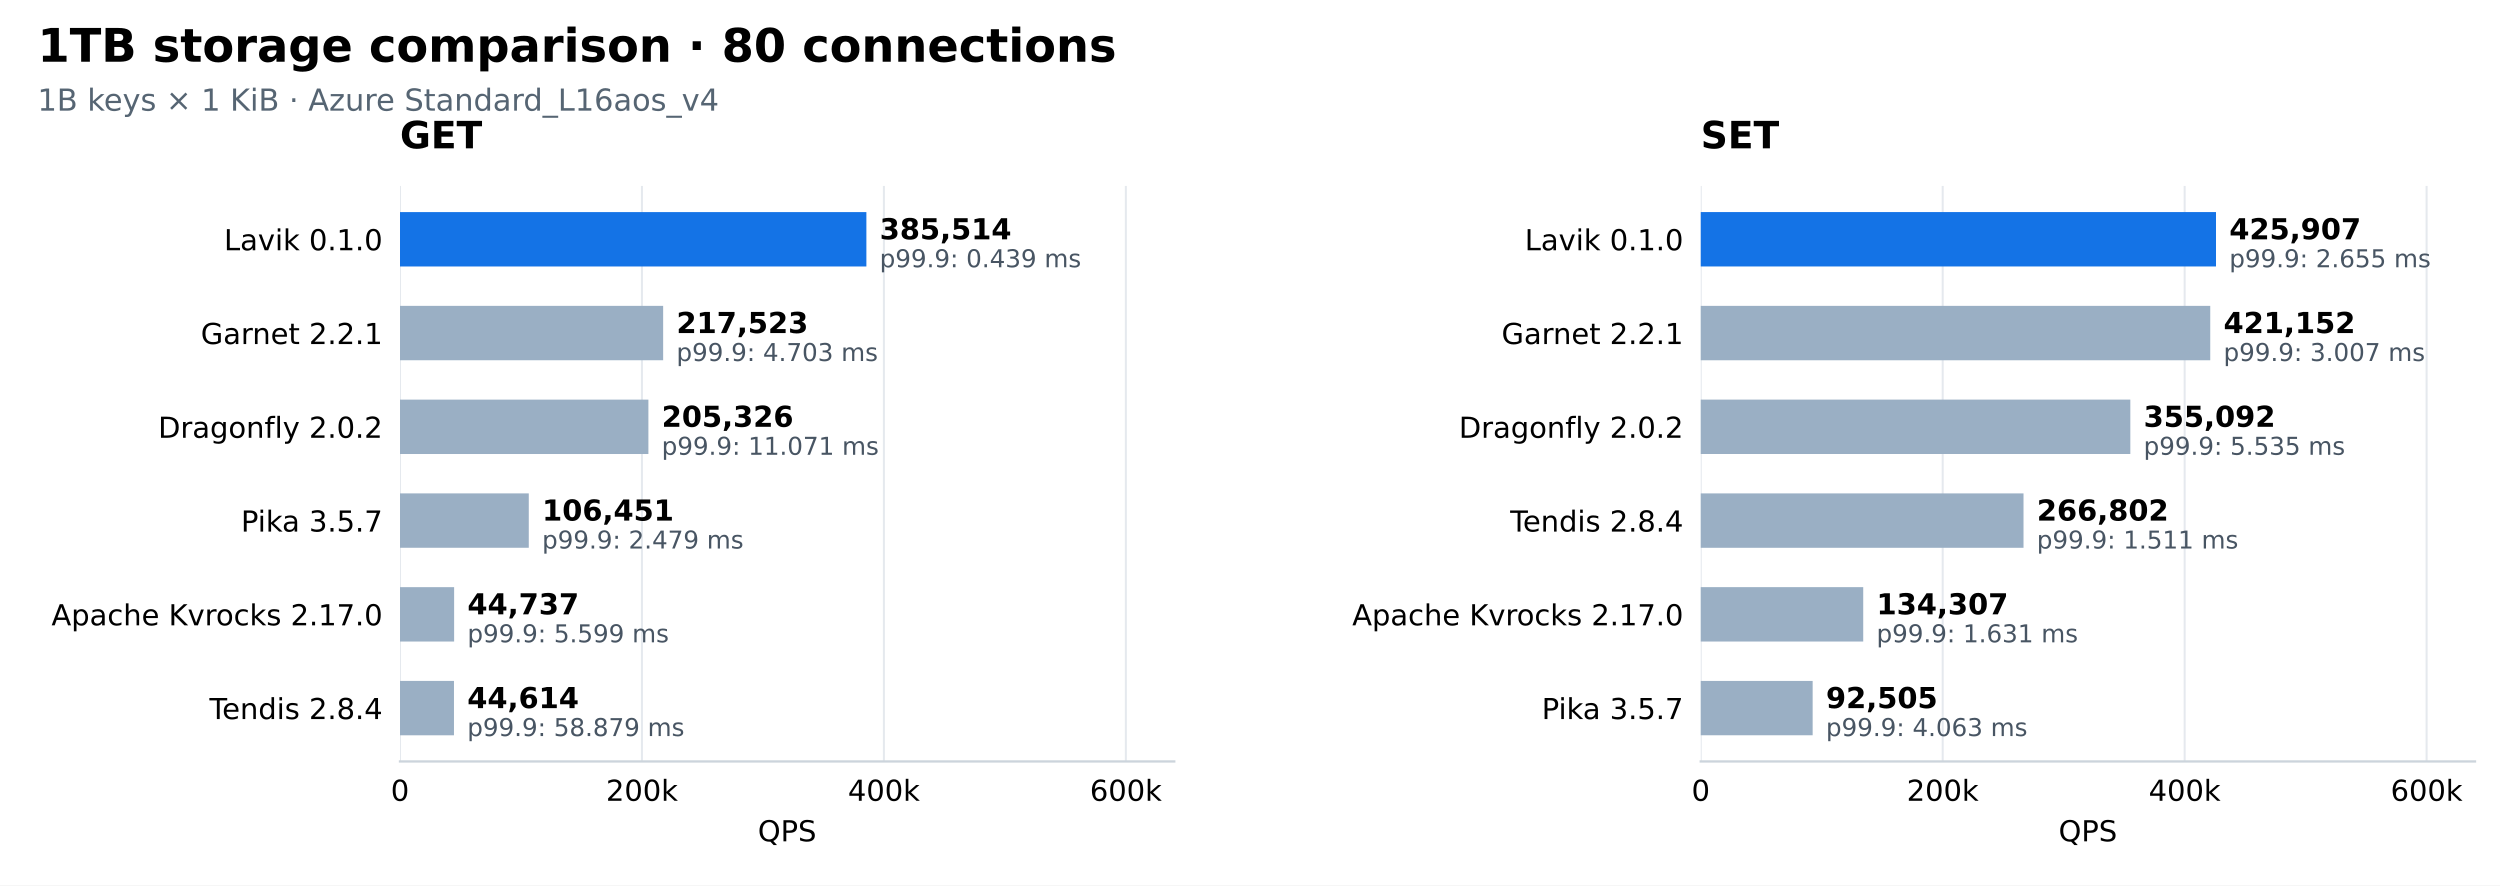
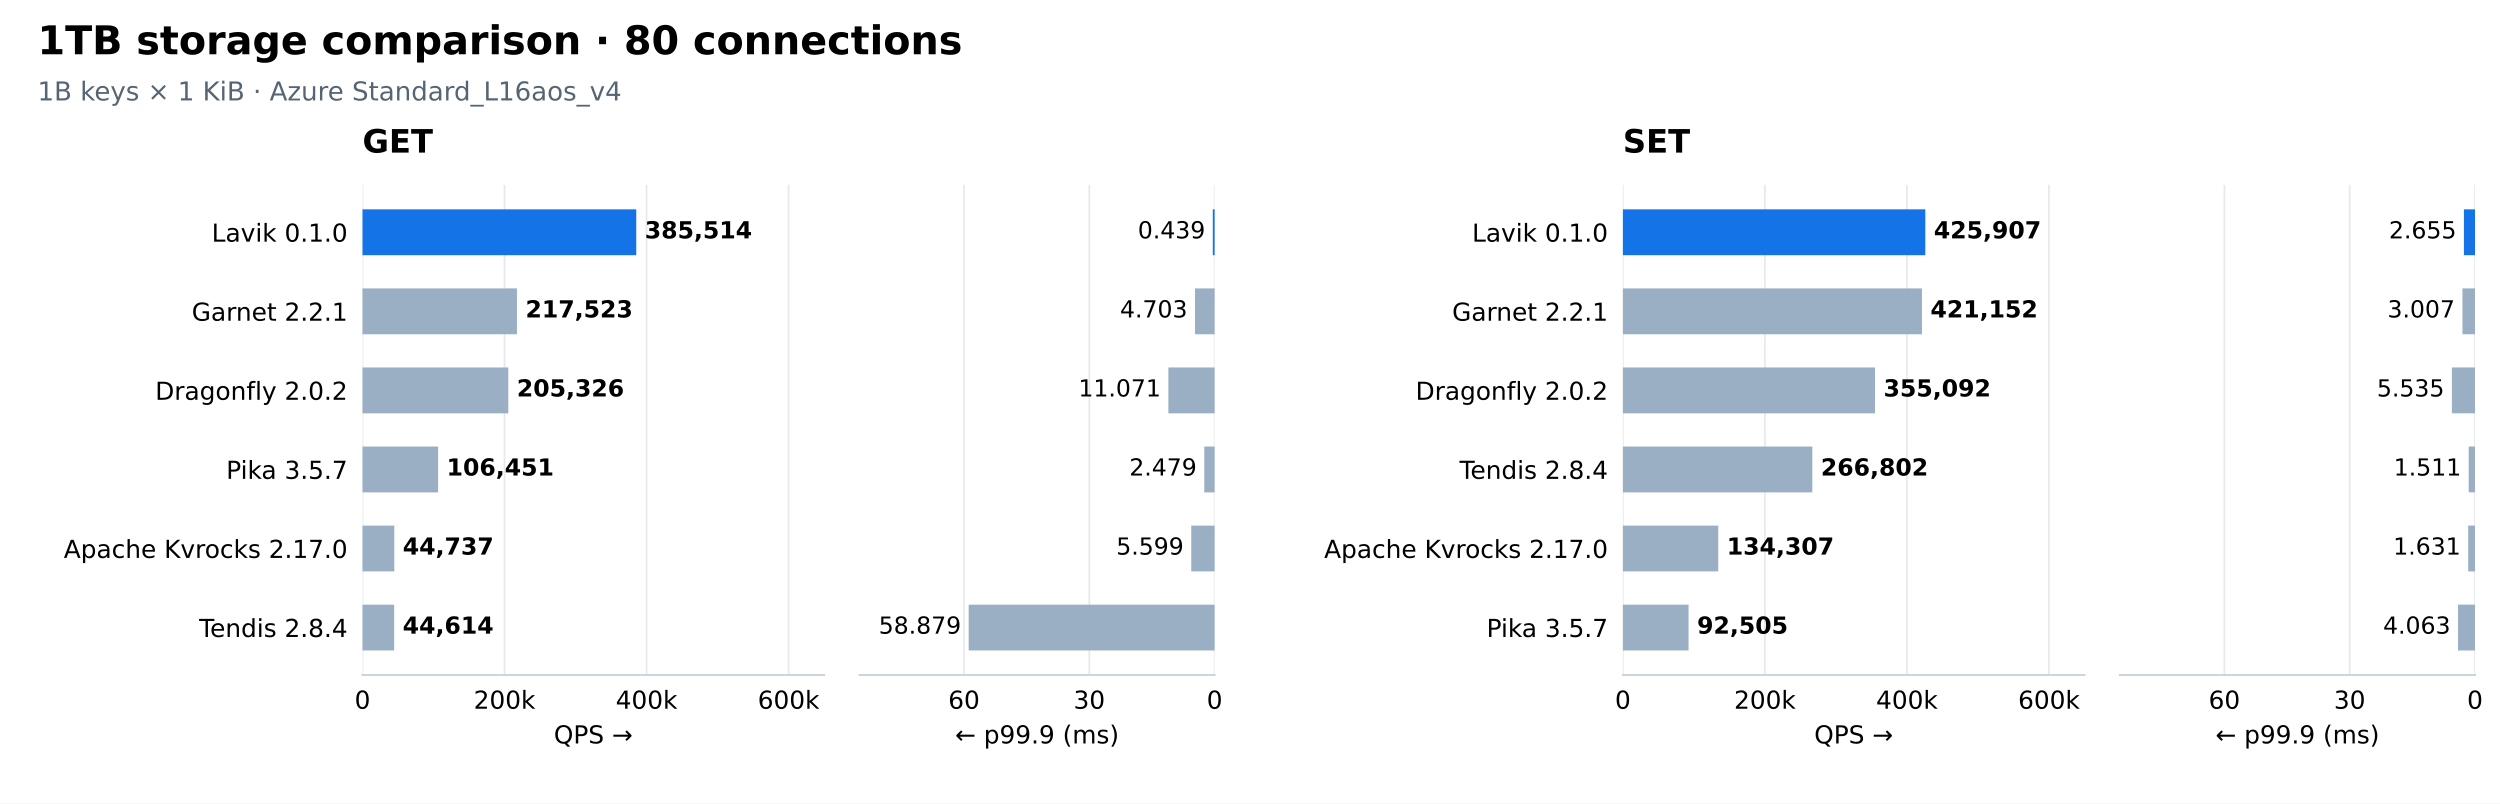
- <svg xmlns="http://www.w3.org/2000/svg" width="864pt" height="306pt" viewBox="0 0 864 306" version="1.1">
+ <svg xmlns="http://www.w3.org/2000/svg" width="1008pt" height="324pt" viewBox="0 0 1008 324" version="1.1">
  <defs>
    <style type="text/css">*{stroke-linejoin: round; stroke-linecap: butt}</style>
  </defs>
  <g id="figure_1">
    <g id="patch_1">
-       <path d="M 0 306 L 864 306 L 864 0 L 0 0 z " style="fill: #ffffff" />
+       <path d="M 0 324 L 1008 324 L 1008 0 L 0 0 z " style="fill: #ffffff" />
    </g>
    <g id="axes_1">
      <g id="patch_2">
-         <path d="M 138.24 263.16 L 405.822 263.16 L 405.822 64.26 L 138.24 64.26 z " style="fill: #ffffff" />
+         <path d="M 146.16 272.16 L 332.271 272.16 L 332.271 74.52 L 146.16 74.52 z " style="fill: #ffffff" />
      </g>
      <g id="matplotlib.axis_1">
        <g id="xtick_1">
          <g id="line2d_1">
-             <path d="M 138.24 263.16 L 138.24 64.26 " clip-path="url(#pe72102940e)" style="fill: none; stroke: #e5e9ee; stroke-width: 0.7; stroke-linecap: square" />
+             <path d="M 146.16 272.16 L 146.16 74.52 " clip-path="url(#p10f0c0c6bf)" style="fill: none; stroke: #e5e9ee; stroke-width: 0.7; stroke-linecap: square" />
          </g>
          <g id="line2d_2" />
          <g id="text_1">
-             <text style="font-size: 10px; font-family: 'DejaVu Sans'; text-anchor: middle" x="138.24" y="276.758" transform="rotate(-0 138.24 276.7577)">0</text>
+             <text style="font-size: 10px; font-family: 'DejaVu Sans'; text-anchor: middle" x="146.16" y="285.758" transform="rotate(-0 146.16 285.7577)">0</text>
          </g>
        </g>
        <g id="xtick_2">
          <g id="line2d_3">
-             <path d="M 221.859 263.16 L 221.859 64.26 " clip-path="url(#pe72102940e)" style="fill: none; stroke: #e5e9ee; stroke-width: 0.7; stroke-linecap: square" />
+             <path d="M 203.425 272.16 L 203.425 74.52 " clip-path="url(#p10f0c0c6bf)" style="fill: none; stroke: #e5e9ee; stroke-width: 0.7; stroke-linecap: square" />
          </g>
          <g id="line2d_4" />
          <g id="text_2">
-             <text style="font-size: 10px; font-family: 'DejaVu Sans'; text-anchor: middle" x="221.859" y="276.758" transform="rotate(-0 221.8594 276.7584)">200k</text>
+             <text style="font-size: 10px; font-family: 'DejaVu Sans'; text-anchor: middle" x="203.425" y="285.758" transform="rotate(-0 203.425 285.7584)">200k</text>
          </g>
        </g>
        <g id="xtick_3">
          <g id="line2d_5">
-             <path d="M 305.479 263.16 L 305.479 64.26 " clip-path="url(#pe72102940e)" style="fill: none; stroke: #e5e9ee; stroke-width: 0.7; stroke-linecap: square" />
+             <path d="M 260.69 272.16 L 260.69 74.52 " clip-path="url(#p10f0c0c6bf)" style="fill: none; stroke: #e5e9ee; stroke-width: 0.7; stroke-linecap: square" />
          </g>
          <g id="line2d_6" />
          <g id="text_3">
-             <text style="font-size: 10px; font-family: 'DejaVu Sans'; text-anchor: middle" x="305.479" y="276.758" transform="rotate(-0 305.4788 276.7584)">400k</text>
+             <text style="font-size: 10px; font-family: 'DejaVu Sans'; text-anchor: middle" x="260.69" y="285.758" transform="rotate(-0 260.6901 285.7584)">400k</text>
          </g>
        </g>
        <g id="xtick_4">
          <g id="line2d_7">
-             <path d="M 389.098 263.16 L 389.098 64.26 " clip-path="url(#pe72102940e)" style="fill: none; stroke: #e5e9ee; stroke-width: 0.7; stroke-linecap: square" />
+             <path d="M 317.955 272.16 L 317.955 74.52 " clip-path="url(#p10f0c0c6bf)" style="fill: none; stroke: #e5e9ee; stroke-width: 0.7; stroke-linecap: square" />
          </g>
          <g id="line2d_8" />
          <g id="text_4">
-             <text style="font-size: 10px; font-family: 'DejaVu Sans'; text-anchor: middle" x="389.098" y="276.758" transform="rotate(-0 389.0982 276.7584)">600k</text>
+             <text style="font-size: 10px; font-family: 'DejaVu Sans'; text-anchor: middle" x="317.955" y="285.758" transform="rotate(-0 317.9551 285.7584)">600k</text>
          </g>
        </g>
        <g id="text_5">
-           <text style="font-size: 10px; font-family: 'DejaVu Sans'; text-anchor: middle" x="272.031" y="290.758" transform="rotate(-0 272.031 290.7584)">QPS</text>
+           <text style="font-size: 10px; font-family: 'DejaVu Sans'; text-anchor: middle" x="239.216" y="299.758" transform="rotate(-0 239.2157 299.7584)">QPS →</text>
        </g>
      </g>
      <g id="matplotlib.axis_2">
        <g id="ytick_1">
          <g id="line2d_9" />
          <g id="text_6">
-             <text style="font-size: 10px; font-family: 'DejaVu Sans'; text-anchor: end" x="132.24" y="86.497" transform="rotate(-0 132.24 86.49749)">Lavik 0.1.0</text>
+             <text style="font-size: 10px; font-family: 'DejaVu Sans'; text-anchor: end" x="140.16" y="97.446" transform="rotate(-0 140.16 97.44567)">Lavik 0.1.0</text>
          </g>
        </g>
        <g id="ytick_2">
          <g id="line2d_10" />
          <g id="text_7">
-             <text style="font-size: 10px; font-family: 'DejaVu Sans'; text-anchor: end" x="132.24" y="118.902" transform="rotate(-0 132.24 118.9018)">Garnet 2.2.1</text>
+             <text style="font-size: 10px; font-family: 'DejaVu Sans'; text-anchor: end" x="140.16" y="129.323" transform="rotate(-0 140.16 129.3227)">Garnet 2.2.1</text>
          </g>
        </g>
        <g id="ytick_3">
          <g id="line2d_11" />
          <g id="text_8">
-             <text style="font-size: 10px; font-family: 'DejaVu Sans'; text-anchor: end" x="132.24" y="151.307" transform="rotate(-0 132.24 151.3069)">Dragonfly 2.0.2</text>
+             <text style="font-size: 10px; font-family: 'DejaVu Sans'; text-anchor: end" x="140.16" y="161.201" transform="rotate(-0 140.16 161.2005)">Dragonfly 2.0.2</text>
          </g>
        </g>
        <g id="ytick_4">
          <g id="line2d_12" />
          <g id="text_9">
-             <text style="font-size: 10px; font-family: 'DejaVu Sans'; text-anchor: end" x="132.24" y="183.712" transform="rotate(-0 132.24 183.7116)">Pika 3.5.7</text>
+             <text style="font-size: 10px; font-family: 'DejaVu Sans'; text-anchor: end" x="140.16" y="193.078" transform="rotate(-0 140.16 193.0779)">Pika 3.5.7</text>
          </g>
        </g>
        <g id="ytick_5">
          <g id="line2d_13" />
          <g id="text_10">
-             <text style="font-size: 10px; font-family: 'DejaVu Sans'; text-anchor: end" x="132.24" y="216.116" transform="rotate(-0 132.24 216.1163)">Apache Kvrocks 2.17.0</text>
+             <text style="font-size: 10px; font-family: 'DejaVu Sans'; text-anchor: end" x="140.16" y="224.955" transform="rotate(-0 140.16 224.9553)">Apache Kvrocks 2.17.0</text>
          </g>
        </g>
        <g id="ytick_6">
          <g id="line2d_14" />
          <g id="text_11">
-             <text style="font-size: 10px; font-family: 'DejaVu Sans'; text-anchor: end" x="132.24" y="248.521" transform="rotate(-0 132.24 248.5209)">Tendis 2.8.4</text>
+             <text style="font-size: 10px; font-family: 'DejaVu Sans'; text-anchor: end" x="140.16" y="256.833" transform="rotate(-0 140.16 256.8328)">Tendis 2.8.4</text>
          </g>
        </g>
      </g>
      <g id="patch_3">
-         <path d="M 138.24 73.301 L 299.422 73.301 L 299.422 92.096 L 138.24 92.096 z " clip-path="url(#pe72102940e)" style="fill: #1473e6" />
+         <path d="M 146.16 84.402 L 256.542 84.402 L 256.542 102.891 L 146.16 102.891 z " clip-path="url(#p10f0c0c6bf)" style="fill: #1473e6" />
      </g>
      <g id="patch_4">
-         <path d="M 138.24 105.706 L 229.186 105.706 L 229.186 124.5 L 138.24 124.5 z " clip-path="url(#pe72102940e)" style="fill: #9aafc4" />
+         <path d="M 146.16 116.279 L 208.442 116.279 L 208.442 134.768 L 146.16 134.768 z " clip-path="url(#p10f0c0c6bf)" style="fill: #9aafc4" />
      </g>
      <g id="patch_5">
-         <path d="M 138.24 138.11 L 224.086 138.11 L 224.086 156.905 L 138.24 156.905 z " clip-path="url(#pe72102940e)" style="fill: #9aafc4" />
+         <path d="M 146.16 148.157 L 204.95 148.157 L 204.95 166.646 L 146.16 166.646 z " clip-path="url(#p10f0c0c6bf)" style="fill: #9aafc4" />
      </g>
      <g id="patch_6">
-         <path d="M 138.24 170.515 L 182.747 170.515 L 182.747 189.31 L 138.24 189.31 z " clip-path="url(#pe72102940e)" style="fill: #9aafc4" />
+         <path d="M 146.16 180.034 L 176.64 180.034 L 176.64 198.523 L 146.16 198.523 z " clip-path="url(#p10f0c0c6bf)" style="fill: #9aafc4" />
      </g>
      <g id="patch_7">
-         <path d="M 138.24 202.92 L 156.945 202.92 L 156.945 221.714 L 138.24 221.714 z " clip-path="url(#pe72102940e)" style="fill: #9aafc4" />
+         <path d="M 146.16 211.912 L 158.969 211.912 L 158.969 230.401 L 146.16 230.401 z " clip-path="url(#p10f0c0c6bf)" style="fill: #9aafc4" />
      </g>
      <g id="patch_8">
-         <path d="M 138.24 235.324 L 156.893 235.324 L 156.893 254.119 L 138.24 254.119 z " clip-path="url(#pe72102940e)" style="fill: #9aafc4" />
+         <path d="M 146.16 243.789 L 158.934 243.789 L 158.934 262.278 L 146.16 262.278 z " clip-path="url(#p10f0c0c6bf)" style="fill: #9aafc4" />
      </g>
      <g id="patch_9">
-         <path d="M 138.24 263.16 L 405.822 263.16 " style="fill: none; stroke: #ccd4dc; stroke-width: 0.8; stroke-linejoin: miter; stroke-linecap: square" />
+         <path d="M 146.16 272.16 L 332.271 272.16 " style="fill: none; stroke: #ccd4dc; stroke-width: 0.8; stroke-linejoin: miter; stroke-linecap: square" />
      </g>
      <g id="text_12">
-         <text style="font-weight: 700; font-size: 10px; font-family: 'DejaVu Sans'; text-anchor: start" x="304.021" y="82.704" transform="rotate(-0 304.0215 82.70355)">385,514</text>
+         <text style="font-weight: 700; font-size: 9.5px; font-family: 'DejaVu Sans'; text-anchor: start" x="259.978" y="96.114" transform="rotate(-0 259.9784 96.11423)">385,514</text>
      </g>
      <g id="text_13">
-         <text style="font-size: 8.5px; font-family: 'DejaVu Sans'; text-anchor: start; fill: #485563" x="304.021" y="92.359" transform="rotate(-0 304.0215 92.35936)">p99.9: 0.439 ms</text>
+         <text style="font-weight: 700; font-size: 9.5px; font-family: 'DejaVu Sans'; text-anchor: start" x="211.878" y="127.992" transform="rotate(-0 211.8783 127.9916)">217,523</text>
      </g>
      <g id="text_14">
-         <text style="font-weight: 700; font-size: 10px; font-family: 'DejaVu Sans'; text-anchor: start" x="233.785" y="115.108" transform="rotate(-0 233.785 115.1082)">217,523</text>
+         <text style="font-weight: 700; font-size: 9.5px; font-family: 'DejaVu Sans'; text-anchor: start" x="208.386" y="159.869" transform="rotate(-0 208.3858 159.8691)">205,326</text>
      </g>
      <g id="text_15">
-         <text style="font-size: 8.5px; font-family: 'DejaVu Sans'; text-anchor: start; fill: #485563" x="233.785" y="124.764" transform="rotate(-0 233.785 124.764)">p99.9: 4.703 ms</text>
+         <text style="font-weight: 700; font-size: 9.5px; font-family: 'DejaVu Sans'; text-anchor: start" x="180.076" y="191.746" transform="rotate(-0 180.0756 191.7465)">106,451</text>
      </g>
      <g id="text_16">
-         <text style="font-weight: 700; font-size: 10px; font-family: 'DejaVu Sans'; text-anchor: start" x="228.685" y="147.513" transform="rotate(-0 228.6852 147.5129)">205,326</text>
+         <text style="font-weight: 700; font-size: 9.5px; font-family: 'DejaVu Sans'; text-anchor: start" x="162.405" y="223.624" transform="rotate(-0 162.4053 223.6239)">44,737</text>
      </g>
      <g id="text_17">
-         <text style="font-size: 8.5px; font-family: 'DejaVu Sans'; text-anchor: start; fill: #485563" x="228.685" y="157.169" transform="rotate(-0 228.6852 157.1687)">p99.9: 11.071 ms</text>
+         <text style="font-weight: 700; font-size: 9.5px; font-family: 'DejaVu Sans'; text-anchor: start" x="162.37" y="255.501" transform="rotate(-0 162.37 255.5013)">44,614</text>
      </g>
      <g id="text_18">
-         <text style="font-weight: 700; font-size: 10px; font-family: 'DejaVu Sans'; text-anchor: start" x="187.346" y="179.918" transform="rotate(-0 187.346 179.9176)">106,451</text>
-       </g>
-       <g id="text_19">
-         <text style="font-size: 8.5px; font-family: 'DejaVu Sans'; text-anchor: start; fill: #485563" x="187.346" y="189.573" transform="rotate(-0 187.346 189.5734)">p99.9: 2.479 ms</text>
-       </g>
-       <g id="text_20">
-         <text style="font-weight: 700; font-size: 10px; font-family: 'DejaVu Sans'; text-anchor: start" x="161.544" y="212.322" transform="rotate(-0 161.5436 212.3223)">44,737</text>
-       </g>
-       <g id="text_21">
-         <text style="font-size: 8.5px; font-family: 'DejaVu Sans'; text-anchor: start; fill: #485563" x="161.544" y="221.978" transform="rotate(-0 161.5436 221.9781)">p99.9: 5.599 ms</text>
-       </g>
-       <g id="text_22">
-         <text style="font-weight: 700; font-size: 10px; font-family: 'DejaVu Sans'; text-anchor: start" x="161.492" y="244.727" transform="rotate(-0 161.492 244.727)">44,614</text>
-       </g>
-       <g id="text_23">
-         <text style="font-size: 8.5px; font-family: 'DejaVu Sans'; text-anchor: start; fill: #485563" x="161.492" y="254.383" transform="rotate(-0 161.492 254.3828)">p99.9: 58.879 ms</text>
-       </g>
-       <g id="text_24">
-         <text style="font-weight: 700; font-size: 13px; font-family: 'DejaVu Sans'; text-anchor: start" x="138.24" y="51.26" transform="rotate(-0 138.24 51.26)">GET</text>
+         <text style="font-weight: 700; font-size: 13px; font-family: 'DejaVu Sans'; text-anchor: start" x="146.16" y="61.52" transform="rotate(-0 146.16 61.52)">GET</text>
      </g>
    </g>
    <g id="axes_2">
      <g id="patch_10">
-         <path d="M 587.778 263.16 L 855.36 263.16 L 855.36 64.26 L 587.778 64.26 z " style="fill: #ffffff" />
+         <path d="M 346.573 272.16 L 489.736 272.16 L 489.736 74.52 L 346.573 74.52 z " style="fill: #ffffff" />
      </g>
      <g id="matplotlib.axis_3">
        <g id="xtick_5">
          <g id="line2d_15">
-             <path d="M 587.778 263.16 L 587.778 64.26 " clip-path="url(#p90207ea958)" style="fill: none; stroke: #e5e9ee; stroke-width: 0.7; stroke-linecap: square" />
+             <path d="M 388.68 272.16 L 388.68 74.52 " clip-path="url(#pdc55ceb025)" style="fill: none; stroke: #e5e9ee; stroke-width: 0.7; stroke-linecap: square" />
          </g>
          <g id="line2d_16" />
-           <g id="text_25">
-             <text style="font-size: 10px; font-family: 'DejaVu Sans'; text-anchor: middle" x="587.778" y="276.758" transform="rotate(-0 587.7779 276.7577)">0</text>
+           <g id="text_19">
+             <text style="font-size: 10px; font-family: 'DejaVu Sans'; text-anchor: middle" x="388.68" y="285.758" transform="rotate(-0 388.6799 285.7577)">60</text>
          </g>
        </g>
        <g id="xtick_6">
          <g id="line2d_17">
-             <path d="M 671.397 263.16 L 671.397 64.26 " clip-path="url(#p90207ea958)" style="fill: none; stroke: #e5e9ee; stroke-width: 0.7; stroke-linecap: square" />
+             <path d="M 439.208 272.16 L 439.208 74.52 " clip-path="url(#pdc55ceb025)" style="fill: none; stroke: #e5e9ee; stroke-width: 0.7; stroke-linecap: square" />
          </g>
          <g id="line2d_18" />
-           <g id="text_26">
-             <text style="font-size: 10px; font-family: 'DejaVu Sans'; text-anchor: middle" x="671.397" y="276.758" transform="rotate(-0 671.3973 276.7584)">200k</text>
+           <g id="text_20">
+             <text style="font-size: 10px; font-family: 'DejaVu Sans'; text-anchor: middle" x="439.208" y="285.758" transform="rotate(-0 439.2079 285.7577)">30</text>
          </g>
        </g>
        <g id="xtick_7">
          <g id="line2d_19">
-             <path d="M 755.017 263.16 L 755.017 64.26 " clip-path="url(#p90207ea958)" style="fill: none; stroke: #e5e9ee; stroke-width: 0.7; stroke-linecap: square" />
+             <path d="M 489.736 272.16 L 489.736 74.52 " clip-path="url(#pdc55ceb025)" style="fill: none; stroke: #e5e9ee; stroke-width: 0.7; stroke-linecap: square" />
          </g>
          <g id="line2d_20" />
-           <g id="text_27">
-             <text style="font-size: 10px; font-family: 'DejaVu Sans'; text-anchor: middle" x="755.017" y="276.758" transform="rotate(-0 755.0167 276.7584)">400k</text>
-           </g>
-         </g>
-         <g id="xtick_8">
-           <g id="line2d_21">
-             <path d="M 838.636 263.16 L 838.636 64.26 " clip-path="url(#p90207ea958)" style="fill: none; stroke: #e5e9ee; stroke-width: 0.7; stroke-linecap: square" />
-           </g>
-           <g id="line2d_22" />
-           <g id="text_28">
-             <text style="font-size: 10px; font-family: 'DejaVu Sans'; text-anchor: middle" x="838.636" y="276.758" transform="rotate(-0 838.6361 276.7584)">600k</text>
-           </g>
-         </g>
-         <g id="text_29">
-           <text style="font-size: 10px; font-family: 'DejaVu Sans'; text-anchor: middle" x="721.569" y="290.758" transform="rotate(-0 721.569 290.7584)">QPS</text>
+           <g id="text_21">
+             <text style="font-size: 10px; font-family: 'DejaVu Sans'; text-anchor: middle" x="489.736" y="285.758" transform="rotate(-0 489.7358 285.7577)">0</text>
+           </g>
+         </g>
+         <g id="text_22">
+           <text style="font-size: 10px; font-family: 'DejaVu Sans'; text-anchor: middle" x="418.155" y="299.758" transform="rotate(-0 418.1546 299.7577)">← p99.9 (ms)</text>
        </g>
      </g>
      <g id="matplotlib.axis_4">
        <g id="ytick_7">
+           <g id="line2d_21" />
+         </g>
+         <g id="ytick_8">
+           <g id="line2d_22" />
+         </g>
+         <g id="ytick_9">
          <g id="line2d_23" />
+         </g>
+         <g id="ytick_10">
+           <g id="line2d_24" />
+         </g>
+         <g id="ytick_11">
+           <g id="line2d_25" />
+         </g>
+         <g id="ytick_12">
+           <g id="line2d_26" />
+         </g>
+       </g>
+       <g id="patch_11">
+         <path d="M 489.736 84.402 L 488.996 84.402 L 488.996 102.891 L 489.736 102.891 z " clip-path="url(#pdc55ceb025)" style="fill: #1473e6" />
+       </g>
+       <g id="patch_12">
+         <path d="M 489.736 116.279 L 481.815 116.279 L 481.815 134.768 L 489.736 134.768 z " clip-path="url(#pdc55ceb025)" style="fill: #9aafc4" />
+       </g>
+       <g id="patch_13">
+         <path d="M 489.736 148.157 L 471.089 148.157 L 471.089 166.646 L 489.736 166.646 z " clip-path="url(#pdc55ceb025)" style="fill: #9aafc4" />
+       </g>
+       <g id="patch_14">
+         <path d="M 489.736 180.034 L 485.561 180.034 L 485.561 198.523 L 489.736 198.523 z " clip-path="url(#pdc55ceb025)" style="fill: #9aafc4" />
+       </g>
+       <g id="patch_15">
+         <path d="M 489.736 211.912 L 480.306 211.912 L 480.306 230.401 L 489.736 230.401 z " clip-path="url(#pdc55ceb025)" style="fill: #9aafc4" />
+       </g>
+       <g id="patch_16">
+         <path d="M 489.736 243.789 L 390.568 243.789 L 390.568 262.278 L 489.736 262.278 z " clip-path="url(#pdc55ceb025)" style="fill: #9aafc4" />
+       </g>
+       <g id="patch_17">
+         <path d="M 346.573 272.16 L 489.736 272.16 " style="fill: none; stroke: #ccd4dc; stroke-width: 0.8; stroke-linejoin: miter; stroke-linecap: square" />
+       </g>
+       <g id="text_23">
+         <text style="font-size: 9.5px; font-family: 'DejaVu Sans'; text-anchor: end" x="485.965" y="96.114" transform="rotate(-0 485.9648 96.11423)">0.439</text>
+       </g>
+       <g id="text_24">
+         <text style="font-size: 9.5px; font-family: 'DejaVu Sans'; text-anchor: end" x="478.783" y="127.992" transform="rotate(-0 478.7831 127.9916)">4.703</text>
+       </g>
+       <g id="text_25">
+         <text style="font-size: 9.5px; font-family: 'DejaVu Sans'; text-anchor: end" x="468.058" y="159.869" transform="rotate(-0 468.0577 159.8691)">11.071</text>
+       </g>
+       <g id="text_26">
+         <text style="font-size: 9.5px; font-family: 'DejaVu Sans'; text-anchor: end" x="482.529" y="191.746" transform="rotate(-0 482.5289 191.7465)">2.479</text>
+       </g>
+       <g id="text_27">
+         <text style="font-size: 9.5px; font-family: 'DejaVu Sans'; text-anchor: end" x="477.274" y="223.624" transform="rotate(-0 477.274 223.6239)">5.599</text>
+       </g>
+       <g id="text_28">
+         <text style="font-size: 9.5px; font-family: 'DejaVu Sans'; text-anchor: end" x="387.536" y="255.501" transform="rotate(-0 387.5363 255.5013)">58.879</text>
+       </g>
+     </g>
+     <g id="axes_3">
+       <g id="patch_18">
+         <path d="M 654.344 272.16 L 840.455 272.16 L 840.455 74.52 L 654.344 74.52 z " style="fill: #ffffff" />
+       </g>
+       <g id="matplotlib.axis_5">
+         <g id="xtick_8">
+           <g id="line2d_27">
+             <path d="M 654.344 272.16 L 654.344 74.52 " clip-path="url(#pdc24731a76)" style="fill: none; stroke: #e5e9ee; stroke-width: 0.7; stroke-linecap: square" />
+           </g>
+           <g id="line2d_28" />
+           <g id="text_29">
+             <text style="font-size: 10px; font-family: 'DejaVu Sans'; text-anchor: middle" x="654.344" y="285.758" transform="rotate(-0 654.3442 285.7577)">0</text>
+           </g>
+         </g>
+         <g id="xtick_9">
+           <g id="line2d_29">
+             <path d="M 711.609 272.16 L 711.609 74.52 " clip-path="url(#pdc24731a76)" style="fill: none; stroke: #e5e9ee; stroke-width: 0.7; stroke-linecap: square" />
+           </g>
+           <g id="line2d_30" />
          <g id="text_30">
-             <text style="font-size: 10px; font-family: 'DejaVu Sans'; text-anchor: end" x="581.778" y="86.497" transform="rotate(-0 581.7779 86.49749)">Lavik 0.1.0</text>
-           </g>
-         </g>
-         <g id="ytick_8">
-           <g id="line2d_24" />
+             <text style="font-size: 10px; font-family: 'DejaVu Sans'; text-anchor: middle" x="711.609" y="285.758" transform="rotate(-0 711.6092 285.7584)">200k</text>
+           </g>
+         </g>
+         <g id="xtick_10">
+           <g id="line2d_31">
+             <path d="M 768.874 272.16 L 768.874 74.52 " clip-path="url(#pdc24731a76)" style="fill: none; stroke: #e5e9ee; stroke-width: 0.7; stroke-linecap: square" />
+           </g>
+           <g id="line2d_32" />
          <g id="text_31">
-             <text style="font-size: 10px; font-family: 'DejaVu Sans'; text-anchor: end" x="581.778" y="118.902" transform="rotate(-0 581.7779 118.9018)">Garnet 2.2.1</text>
-           </g>
-         </g>
-         <g id="ytick_9">
-           <g id="line2d_25" />
+             <text style="font-size: 10px; font-family: 'DejaVu Sans'; text-anchor: middle" x="768.874" y="285.758" transform="rotate(-0 768.8742 285.7584)">400k</text>
+           </g>
+         </g>
+         <g id="xtick_11">
+           <g id="line2d_33">
+             <path d="M 826.139 272.16 L 826.139 74.52 " clip-path="url(#pdc24731a76)" style="fill: none; stroke: #e5e9ee; stroke-width: 0.7; stroke-linecap: square" />
+           </g>
+           <g id="line2d_34" />
          <g id="text_32">
-             <text style="font-size: 10px; font-family: 'DejaVu Sans'; text-anchor: end" x="581.778" y="151.307" transform="rotate(-0 581.7779 151.3069)">Dragonfly 2.0.2</text>
-           </g>
-         </g>
-         <g id="ytick_10">
-           <g id="line2d_26" />
-           <g id="text_33">
-             <text style="font-size: 10px; font-family: 'DejaVu Sans'; text-anchor: end" x="581.778" y="183.712" transform="rotate(-0 581.7779 183.7116)">Tendis 2.8.4</text>
-           </g>
-         </g>
-         <g id="ytick_11">
-           <g id="line2d_27" />
+             <text style="font-size: 10px; font-family: 'DejaVu Sans'; text-anchor: middle" x="826.139" y="285.758" transform="rotate(-0 826.1392 285.7584)">600k</text>
+           </g>
+         </g>
+         <g id="text_33">
+           <text style="font-size: 10px; font-family: 'DejaVu Sans'; text-anchor: middle" x="747.4" y="299.758" transform="rotate(-0 747.3998 299.7584)">QPS →</text>
+         </g>
+       </g>
+       <g id="matplotlib.axis_6">
+         <g id="ytick_13">
+           <g id="line2d_35" />
          <g id="text_34">
-             <text style="font-size: 10px; font-family: 'DejaVu Sans'; text-anchor: end" x="581.778" y="216.116" transform="rotate(-0 581.7779 216.1163)">Apache Kvrocks 2.17.0</text>
-           </g>
-         </g>
-         <g id="ytick_12">
-           <g id="line2d_28" />
+             <text style="font-size: 10px; font-family: 'DejaVu Sans'; text-anchor: end" x="648.344" y="97.446" transform="rotate(-0 648.3442 97.44567)">Lavik 0.1.0</text>
+           </g>
+         </g>
+         <g id="ytick_14">
+           <g id="line2d_36" />
          <g id="text_35">
-             <text style="font-size: 10px; font-family: 'DejaVu Sans'; text-anchor: end" x="581.778" y="248.521" transform="rotate(-0 581.7779 248.5209)">Pika 3.5.7</text>
-           </g>
-         </g>
-       </g>
-       <g id="patch_11">
-         <path d="M 587.778 73.301 L 765.849 73.301 L 765.849 92.096 L 587.778 92.096 z " clip-path="url(#p90207ea958)" style="fill: #1473e6" />
-       </g>
-       <g id="patch_12">
-         <path d="M 587.778 105.706 L 763.86 105.706 L 763.86 124.5 L 587.778 124.5 z " clip-path="url(#p90207ea958)" style="fill: #9aafc4" />
-       </g>
-       <g id="patch_13">
-         <path d="M 587.778 138.11 L 736.241 138.11 L 736.241 156.905 L 587.778 156.905 z " clip-path="url(#p90207ea958)" style="fill: #9aafc4" />
-       </g>
-       <g id="patch_14">
-         <path d="M 587.778 170.515 L 699.327 170.515 L 699.327 189.31 L 587.778 189.31 z " clip-path="url(#p90207ea958)" style="fill: #9aafc4" />
-       </g>
-       <g id="patch_15">
-         <path d="M 587.778 202.92 L 643.931 202.92 L 643.931 221.714 L 587.778 221.714 z " clip-path="url(#p90207ea958)" style="fill: #9aafc4" />
-       </g>
-       <g id="patch_16">
-         <path d="M 587.778 235.324 L 626.454 235.324 L 626.454 254.119 L 587.778 254.119 z " clip-path="url(#p90207ea958)" style="fill: #9aafc4" />
-       </g>
-       <g id="patch_17">
-         <path d="M 587.778 263.16 L 855.36 263.16 " style="fill: none; stroke: #ccd4dc; stroke-width: 0.8; stroke-linejoin: miter; stroke-linecap: square" />
-       </g>
-       <g id="text_36">
-         <text style="font-weight: 700; font-size: 10px; font-family: 'DejaVu Sans'; text-anchor: start" x="770.448" y="82.704" transform="rotate(-0 770.4476 82.70355)">425,907</text>
-       </g>
-       <g id="text_37">
-         <text style="font-size: 8.5px; font-family: 'DejaVu Sans'; text-anchor: start; fill: #485563" x="770.448" y="92.359" transform="rotate(-0 770.4476 92.35936)">p99.9: 2.655 ms</text>
-       </g>
-       <g id="text_38">
-         <text style="font-weight: 700; font-size: 10px; font-family: 'DejaVu Sans'; text-anchor: start" x="768.459" y="115.108" transform="rotate(-0 768.4595 115.1082)">421,152</text>
-       </g>
-       <g id="text_39">
-         <text style="font-size: 8.5px; font-family: 'DejaVu Sans'; text-anchor: start; fill: #485563" x="768.459" y="124.764" transform="rotate(-0 768.4595 124.764)">p99.9: 3.007 ms</text>
+             <text style="font-size: 10px; font-family: 'DejaVu Sans'; text-anchor: end" x="648.344" y="129.323" transform="rotate(-0 648.3442 129.3227)">Garnet 2.2.1</text>
+           </g>
+         </g>
+         <g id="ytick_15">
+           <g id="line2d_37" />
+           <g id="text_36">
+             <text style="font-size: 10px; font-family: 'DejaVu Sans'; text-anchor: end" x="648.344" y="161.201" transform="rotate(-0 648.3442 161.2005)">Dragonfly 2.0.2</text>
+           </g>
+         </g>
+         <g id="ytick_16">
+           <g id="line2d_38" />
+           <g id="text_37">
+             <text style="font-size: 10px; font-family: 'DejaVu Sans'; text-anchor: end" x="648.344" y="193.078" transform="rotate(-0 648.3442 193.0779)">Tendis 2.8.4</text>
+           </g>
+         </g>
+         <g id="ytick_17">
+           <g id="line2d_39" />
+           <g id="text_38">
+             <text style="font-size: 10px; font-family: 'DejaVu Sans'; text-anchor: end" x="648.344" y="224.955" transform="rotate(-0 648.3442 224.9553)">Apache Kvrocks 2.17.0</text>
+           </g>
+         </g>
+         <g id="ytick_18">
+           <g id="line2d_40" />
+           <g id="text_39">
+             <text style="font-size: 10px; font-family: 'DejaVu Sans'; text-anchor: end" x="648.344" y="256.833" transform="rotate(-0 648.3442 256.8328)">Pika 3.5.7</text>
+           </g>
+         </g>
+       </g>
+       <g id="patch_19">
+         <path d="M 654.344 84.402 L 776.292 84.402 L 776.292 102.891 L 654.344 102.891 z " clip-path="url(#pdc24731a76)" style="fill: #1473e6" />
+       </g>
+       <g id="patch_20">
+         <path d="M 654.344 116.279 L 774.931 116.279 L 774.931 134.768 L 654.344 134.768 z " clip-path="url(#pdc24731a76)" style="fill: #9aafc4" />
+       </g>
+       <g id="patch_21">
+         <path d="M 654.344 148.157 L 756.016 148.157 L 756.016 166.646 L 654.344 166.646 z " clip-path="url(#pdc24731a76)" style="fill: #9aafc4" />
+       </g>
+       <g id="patch_22">
+         <path d="M 654.344 180.034 L 730.736 180.034 L 730.736 198.523 L 654.344 198.523 z " clip-path="url(#pdc24731a76)" style="fill: #9aafc4" />
+       </g>
+       <g id="patch_23">
+         <path d="M 654.344 211.912 L 692.8 211.912 L 692.8 230.401 L 654.344 230.401 z " clip-path="url(#pdc24731a76)" style="fill: #9aafc4" />
+       </g>
+       <g id="patch_24">
+         <path d="M 654.344 243.789 L 680.831 243.789 L 680.831 262.278 L 654.344 262.278 z " clip-path="url(#pdc24731a76)" style="fill: #9aafc4" />
+       </g>
+       <g id="patch_25">
+         <path d="M 654.344 272.16 L 840.455 272.16 " style="fill: none; stroke: #ccd4dc; stroke-width: 0.8; stroke-linejoin: miter; stroke-linecap: square" />
      </g>
      <g id="text_40">
-         <text style="font-weight: 700; font-size: 10px; font-family: 'DejaVu Sans'; text-anchor: start" x="740.84" y="147.513" transform="rotate(-0 740.84 147.5129)">355,092</text>
+         <text style="font-weight: 700; font-size: 9.5px; font-family: 'DejaVu Sans'; text-anchor: start" x="779.728" y="96.114" transform="rotate(-0 779.728 96.11423)">425,907</text>
      </g>
      <g id="text_41">
-         <text style="font-size: 8.5px; font-family: 'DejaVu Sans'; text-anchor: start; fill: #485563" x="740.84" y="157.169" transform="rotate(-0 740.84 157.1687)">p99.9: 5.535 ms</text>
+         <text style="font-weight: 700; font-size: 9.5px; font-family: 'DejaVu Sans'; text-anchor: start" x="778.367" y="127.992" transform="rotate(-0 778.3665 127.9916)">421,152</text>
      </g>
      <g id="text_42">
-         <text style="font-weight: 700; font-size: 10px; font-family: 'DejaVu Sans'; text-anchor: start" x="703.926" y="179.918" transform="rotate(-0 703.9261 179.9176)">266,802</text>
+         <text style="font-weight: 700; font-size: 9.5px; font-family: 'DejaVu Sans'; text-anchor: start" x="759.452" y="159.869" transform="rotate(-0 759.4519 159.8691)">355,092</text>
      </g>
      <g id="text_43">
-         <text style="font-size: 8.5px; font-family: 'DejaVu Sans'; text-anchor: start; fill: #485563" x="703.926" y="189.573" transform="rotate(-0 703.9261 189.5734)">p99.9: 1.511 ms</text>
+         <text style="font-weight: 700; font-size: 9.5px; font-family: 'DejaVu Sans'; text-anchor: start" x="734.172" y="191.746" transform="rotate(-0 734.1722 191.7465)">266,802</text>
      </g>
      <g id="text_44">
-         <text style="font-weight: 700; font-size: 10px; font-family: 'DejaVu Sans'; text-anchor: start" x="648.53" y="212.322" transform="rotate(-0 648.5303 212.3223)">134,307</text>
+         <text style="font-weight: 700; font-size: 9.5px; font-family: 'DejaVu Sans'; text-anchor: start" x="696.236" y="223.624" transform="rotate(-0 696.2355 223.6239)">134,307</text>
      </g>
      <g id="text_45">
-         <text style="font-size: 8.5px; font-family: 'DejaVu Sans'; text-anchor: start; fill: #485563" x="648.53" y="221.978" transform="rotate(-0 648.5303 221.9781)">p99.9: 1.631 ms</text>
+         <text style="font-weight: 700; font-size: 9.5px; font-family: 'DejaVu Sans'; text-anchor: start" x="684.267" y="255.501" transform="rotate(-0 684.2666 255.5013)">92,505</text>
      </g>
      <g id="text_46">
-         <text style="font-weight: 700; font-size: 10px; font-family: 'DejaVu Sans'; text-anchor: start" x="631.053" y="244.727" transform="rotate(-0 631.053 244.727)">92,505</text>
-       </g>
-       <g id="text_47">
-         <text style="font-size: 8.5px; font-family: 'DejaVu Sans'; text-anchor: start; fill: #485563" x="631.053" y="254.383" transform="rotate(-0 631.053 254.3828)">p99.9: 4.063 ms</text>
-       </g>
-       <g id="text_48">
-         <text style="font-weight: 700; font-size: 13px; font-family: 'DejaVu Sans'; text-anchor: start" x="587.778" y="51.26" transform="rotate(-0 587.7779 51.26)">SET</text>
-       </g>
-     </g>
-     <g id="text_49">
-       <text style="font-weight: 700; font-size: 16px; font-family: 'DejaVu Sans'; text-anchor: start" x="12.96" y="21.337" transform="rotate(-0 12.96 21.3375)">1TB storage comparison · 80 connections</text>
-     </g>
-     <g id="text_50">
-       <text style="font-size: 10.5px; font-family: 'DejaVu Sans'; text-anchor: start; fill: #566573" x="12.96" y="38.25" transform="rotate(-0 12.96 38.25)">1B keys × 1 KiB · Azure Standard_L16aos_v4</text>
+         <text style="font-weight: 700; font-size: 13px; font-family: 'DejaVu Sans'; text-anchor: start" x="654.344" y="61.52" transform="rotate(-0 654.3442 61.52)">SET</text>
+       </g>
+     </g>
+     <g id="axes_4">
+       <g id="patch_26">
+         <path d="M 854.757 272.16 L 997.92 272.16 L 997.92 74.52 L 854.757 74.52 z " style="fill: #ffffff" />
+       </g>
+       <g id="matplotlib.axis_7">
+         <g id="xtick_12">
+           <g id="line2d_41">
+             <path d="M 896.864 272.16 L 896.864 74.52 " clip-path="url(#pb1717b9451)" style="fill: none; stroke: #e5e9ee; stroke-width: 0.7; stroke-linecap: square" />
+           </g>
+           <g id="line2d_42" />
+           <g id="text_47">
+             <text style="font-size: 10px; font-family: 'DejaVu Sans'; text-anchor: middle" x="896.864" y="285.758" transform="rotate(-0 896.8641 285.7577)">60</text>
+           </g>
+         </g>
+         <g id="xtick_13">
+           <g id="line2d_43">
+             <path d="M 947.392 272.16 L 947.392 74.52 " clip-path="url(#pb1717b9451)" style="fill: none; stroke: #e5e9ee; stroke-width: 0.7; stroke-linecap: square" />
+           </g>
+           <g id="line2d_44" />
+           <g id="text_48">
+             <text style="font-size: 10px; font-family: 'DejaVu Sans'; text-anchor: middle" x="947.392" y="285.758" transform="rotate(-0 947.392 285.7577)">30</text>
+           </g>
+         </g>
+         <g id="xtick_14">
+           <g id="line2d_45">
+             <path d="M 997.92 272.16 L 997.92 74.52 " clip-path="url(#pb1717b9451)" style="fill: none; stroke: #e5e9ee; stroke-width: 0.7; stroke-linecap: square" />
+           </g>
+           <g id="line2d_46" />
+           <g id="text_49">
+             <text style="font-size: 10px; font-family: 'DejaVu Sans'; text-anchor: middle" x="997.92" y="285.758" transform="rotate(-0 997.92 285.7577)">0</text>
+           </g>
+         </g>
+         <g id="text_50">
+           <text style="font-size: 10px; font-family: 'DejaVu Sans'; text-anchor: middle" x="926.339" y="299.758" transform="rotate(-0 926.3387 299.7577)">← p99.9 (ms)</text>
+         </g>
+       </g>
+       <g id="matplotlib.axis_8">
+         <g id="ytick_19">
+           <g id="line2d_47" />
+         </g>
+         <g id="ytick_20">
+           <g id="line2d_48" />
+         </g>
+         <g id="ytick_21">
+           <g id="line2d_49" />
+         </g>
+         <g id="ytick_22">
+           <g id="line2d_50" />
+         </g>
+         <g id="ytick_23">
+           <g id="line2d_51" />
+         </g>
+         <g id="ytick_24">
+           <g id="line2d_52" />
+         </g>
+       </g>
+       <g id="patch_27">
+         <path d="M 997.92 84.402 L 993.448 84.402 L 993.448 102.891 L 997.92 102.891 z " clip-path="url(#pb1717b9451)" style="fill: #1473e6" />
+       </g>
+       <g id="patch_28">
+         <path d="M 997.92 116.279 L 992.855 116.279 L 992.855 134.768 L 997.92 134.768 z " clip-path="url(#pb1717b9451)" style="fill: #9aafc4" />
+       </g>
+       <g id="patch_29">
+         <path d="M 997.92 148.157 L 988.598 148.157 L 988.598 166.646 L 997.92 166.646 z " clip-path="url(#pb1717b9451)" style="fill: #9aafc4" />
+       </g>
+       <g id="patch_30">
+         <path d="M 997.92 180.034 L 995.375 180.034 L 995.375 198.523 L 997.92 198.523 z " clip-path="url(#pb1717b9451)" style="fill: #9aafc4" />
+       </g>
+       <g id="patch_31">
+         <path d="M 997.92 211.912 L 995.173 211.912 L 995.173 230.401 L 997.92 230.401 z " clip-path="url(#pb1717b9451)" style="fill: #9aafc4" />
+       </g>
+       <g id="patch_32">
+         <path d="M 997.92 243.789 L 991.077 243.789 L 991.077 262.278 L 997.92 262.278 z " clip-path="url(#pb1717b9451)" style="fill: #9aafc4" />
+       </g>
+       <g id="patch_33">
+         <path d="M 854.757 272.16 L 997.92 272.16 " style="fill: none; stroke: #ccd4dc; stroke-width: 0.8; stroke-linejoin: miter; stroke-linecap: square" />
+       </g>
+       <g id="text_51">
+         <text style="font-size: 9.5px; font-family: 'DejaVu Sans'; text-anchor: end" x="990.417" y="96.114" transform="rotate(-0 990.4166 96.11423)">2.655</text>
+       </g>
+       <g id="text_52">
+         <text style="font-size: 9.5px; font-family: 'DejaVu Sans'; text-anchor: end" x="989.824" y="127.992" transform="rotate(-0 989.8237 127.9916)">3.007</text>
+       </g>
+       <g id="text_53">
+         <text style="font-size: 9.5px; font-family: 'DejaVu Sans'; text-anchor: end" x="985.566" y="159.869" transform="rotate(-0 985.5659 159.8691)">5.535</text>
+       </g>
+       <g id="text_54">
+         <text style="font-size: 9.5px; font-family: 'DejaVu Sans'; text-anchor: end" x="992.343" y="191.746" transform="rotate(-0 992.3434 191.7465)">1.511</text>
+       </g>
+       <g id="text_55">
+         <text style="font-size: 9.5px; font-family: 'DejaVu Sans'; text-anchor: end" x="992.141" y="223.624" transform="rotate(-0 992.1413 223.6239)">1.631</text>
+       </g>
+       <g id="text_56">
+         <text style="font-size: 9.5px; font-family: 'DejaVu Sans'; text-anchor: end" x="988.045" y="255.501" transform="rotate(-0 988.0452 255.5013)">4.063</text>
+       </g>
+     </g>
+     <g id="text_57">
+       <text style="font-weight: 700; font-size: 16px; font-family: 'DejaVu Sans'; text-anchor: start" x="15.12" y="21.878" transform="rotate(-0 15.12 21.8775)">1TB storage comparison · 80 connections</text>
+     </g>
+     <g id="text_58">
+       <text style="font-size: 10.5px; font-family: 'DejaVu Sans'; text-anchor: start; fill: #566573" x="15.12" y="40.5" transform="rotate(-0 15.12 40.5)">1B keys × 1 KiB · Azure Standard_L16aos_v4</text>
    </g>
  </g>
  <defs>
-     <clipPath id="pe72102940e">
-       <rect x="138.24" y="64.26" width="267.582" height="198.9" />
+     <clipPath id="p10f0c0c6bf">
+       <rect x="146.16" y="74.52" width="186.111" height="197.64" />
    </clipPath>
-     <clipPath id="p90207ea958">
-       <rect x="587.778" y="64.26" width="267.582" height="198.9" />
+     <clipPath id="pdc55ceb025">
+       <rect x="346.573" y="74.52" width="143.163" height="197.64" />
+     </clipPath>
+     <clipPath id="pdc24731a76">
+       <rect x="654.344" y="74.52" width="186.111" height="197.64" />
+     </clipPath>
+     <clipPath id="pb1717b9451">
+       <rect x="854.757" y="74.52" width="143.163" height="197.64" />
    </clipPath>
  </defs>
</svg>
